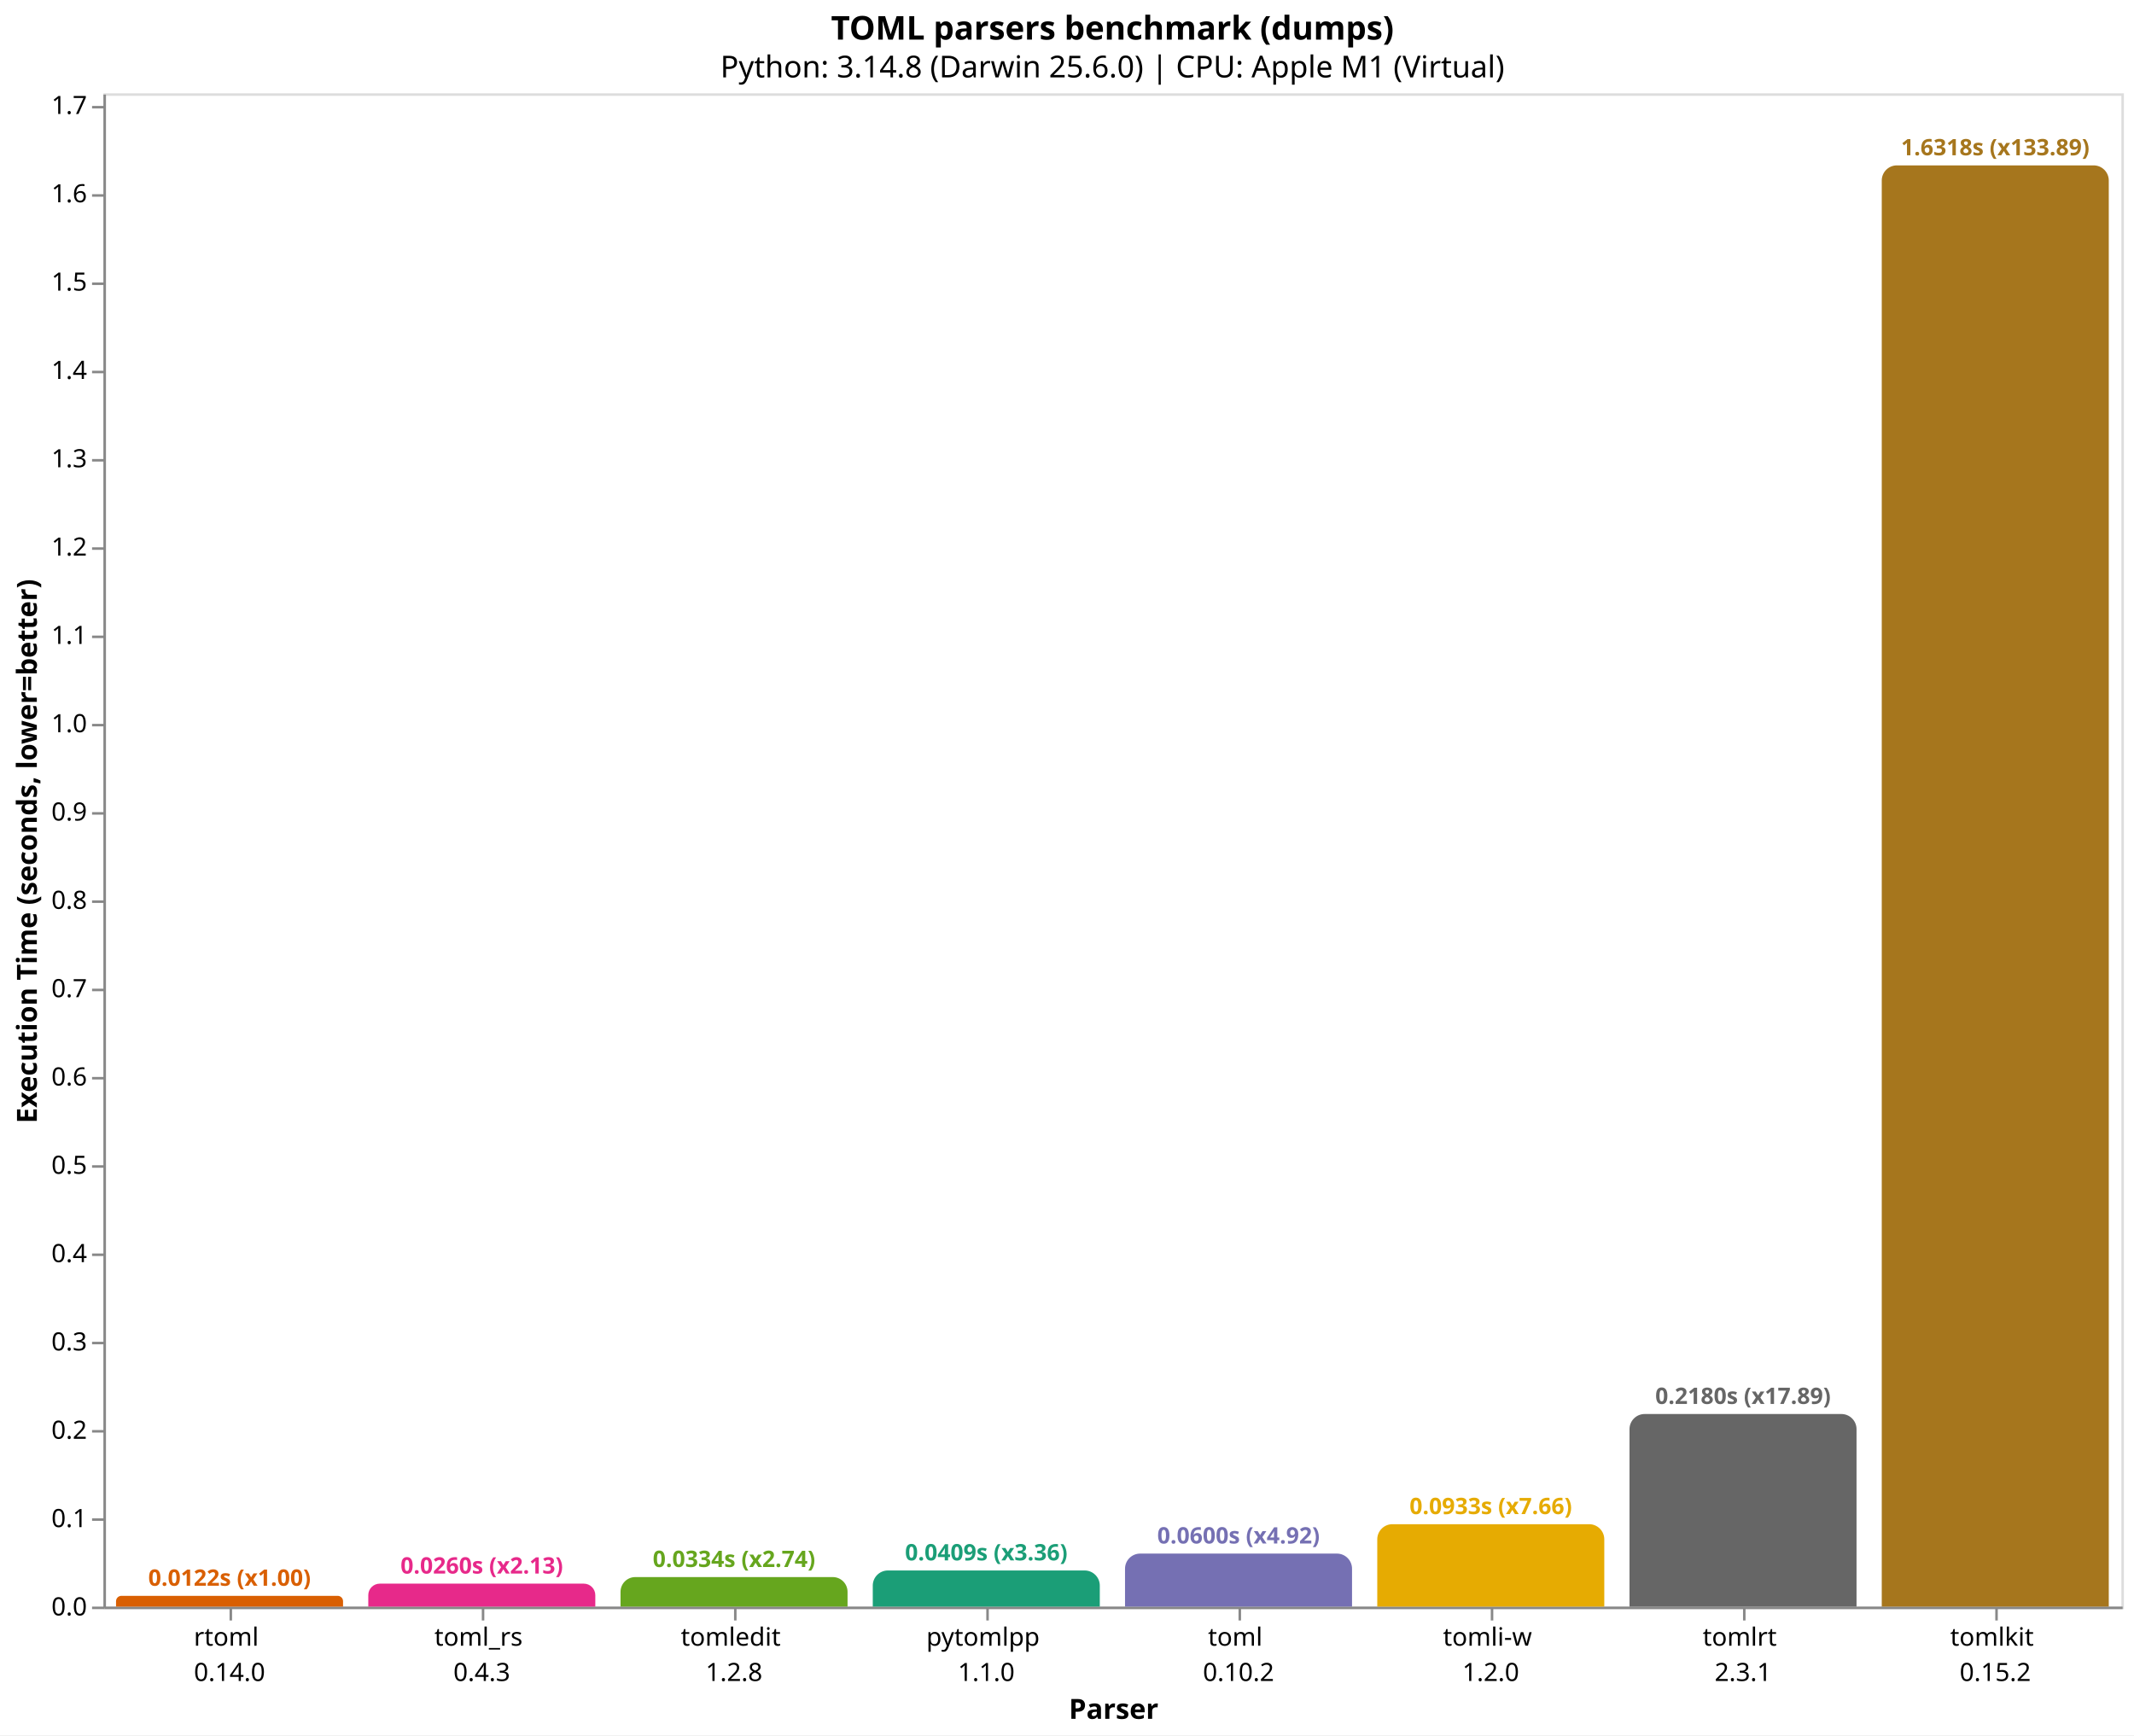
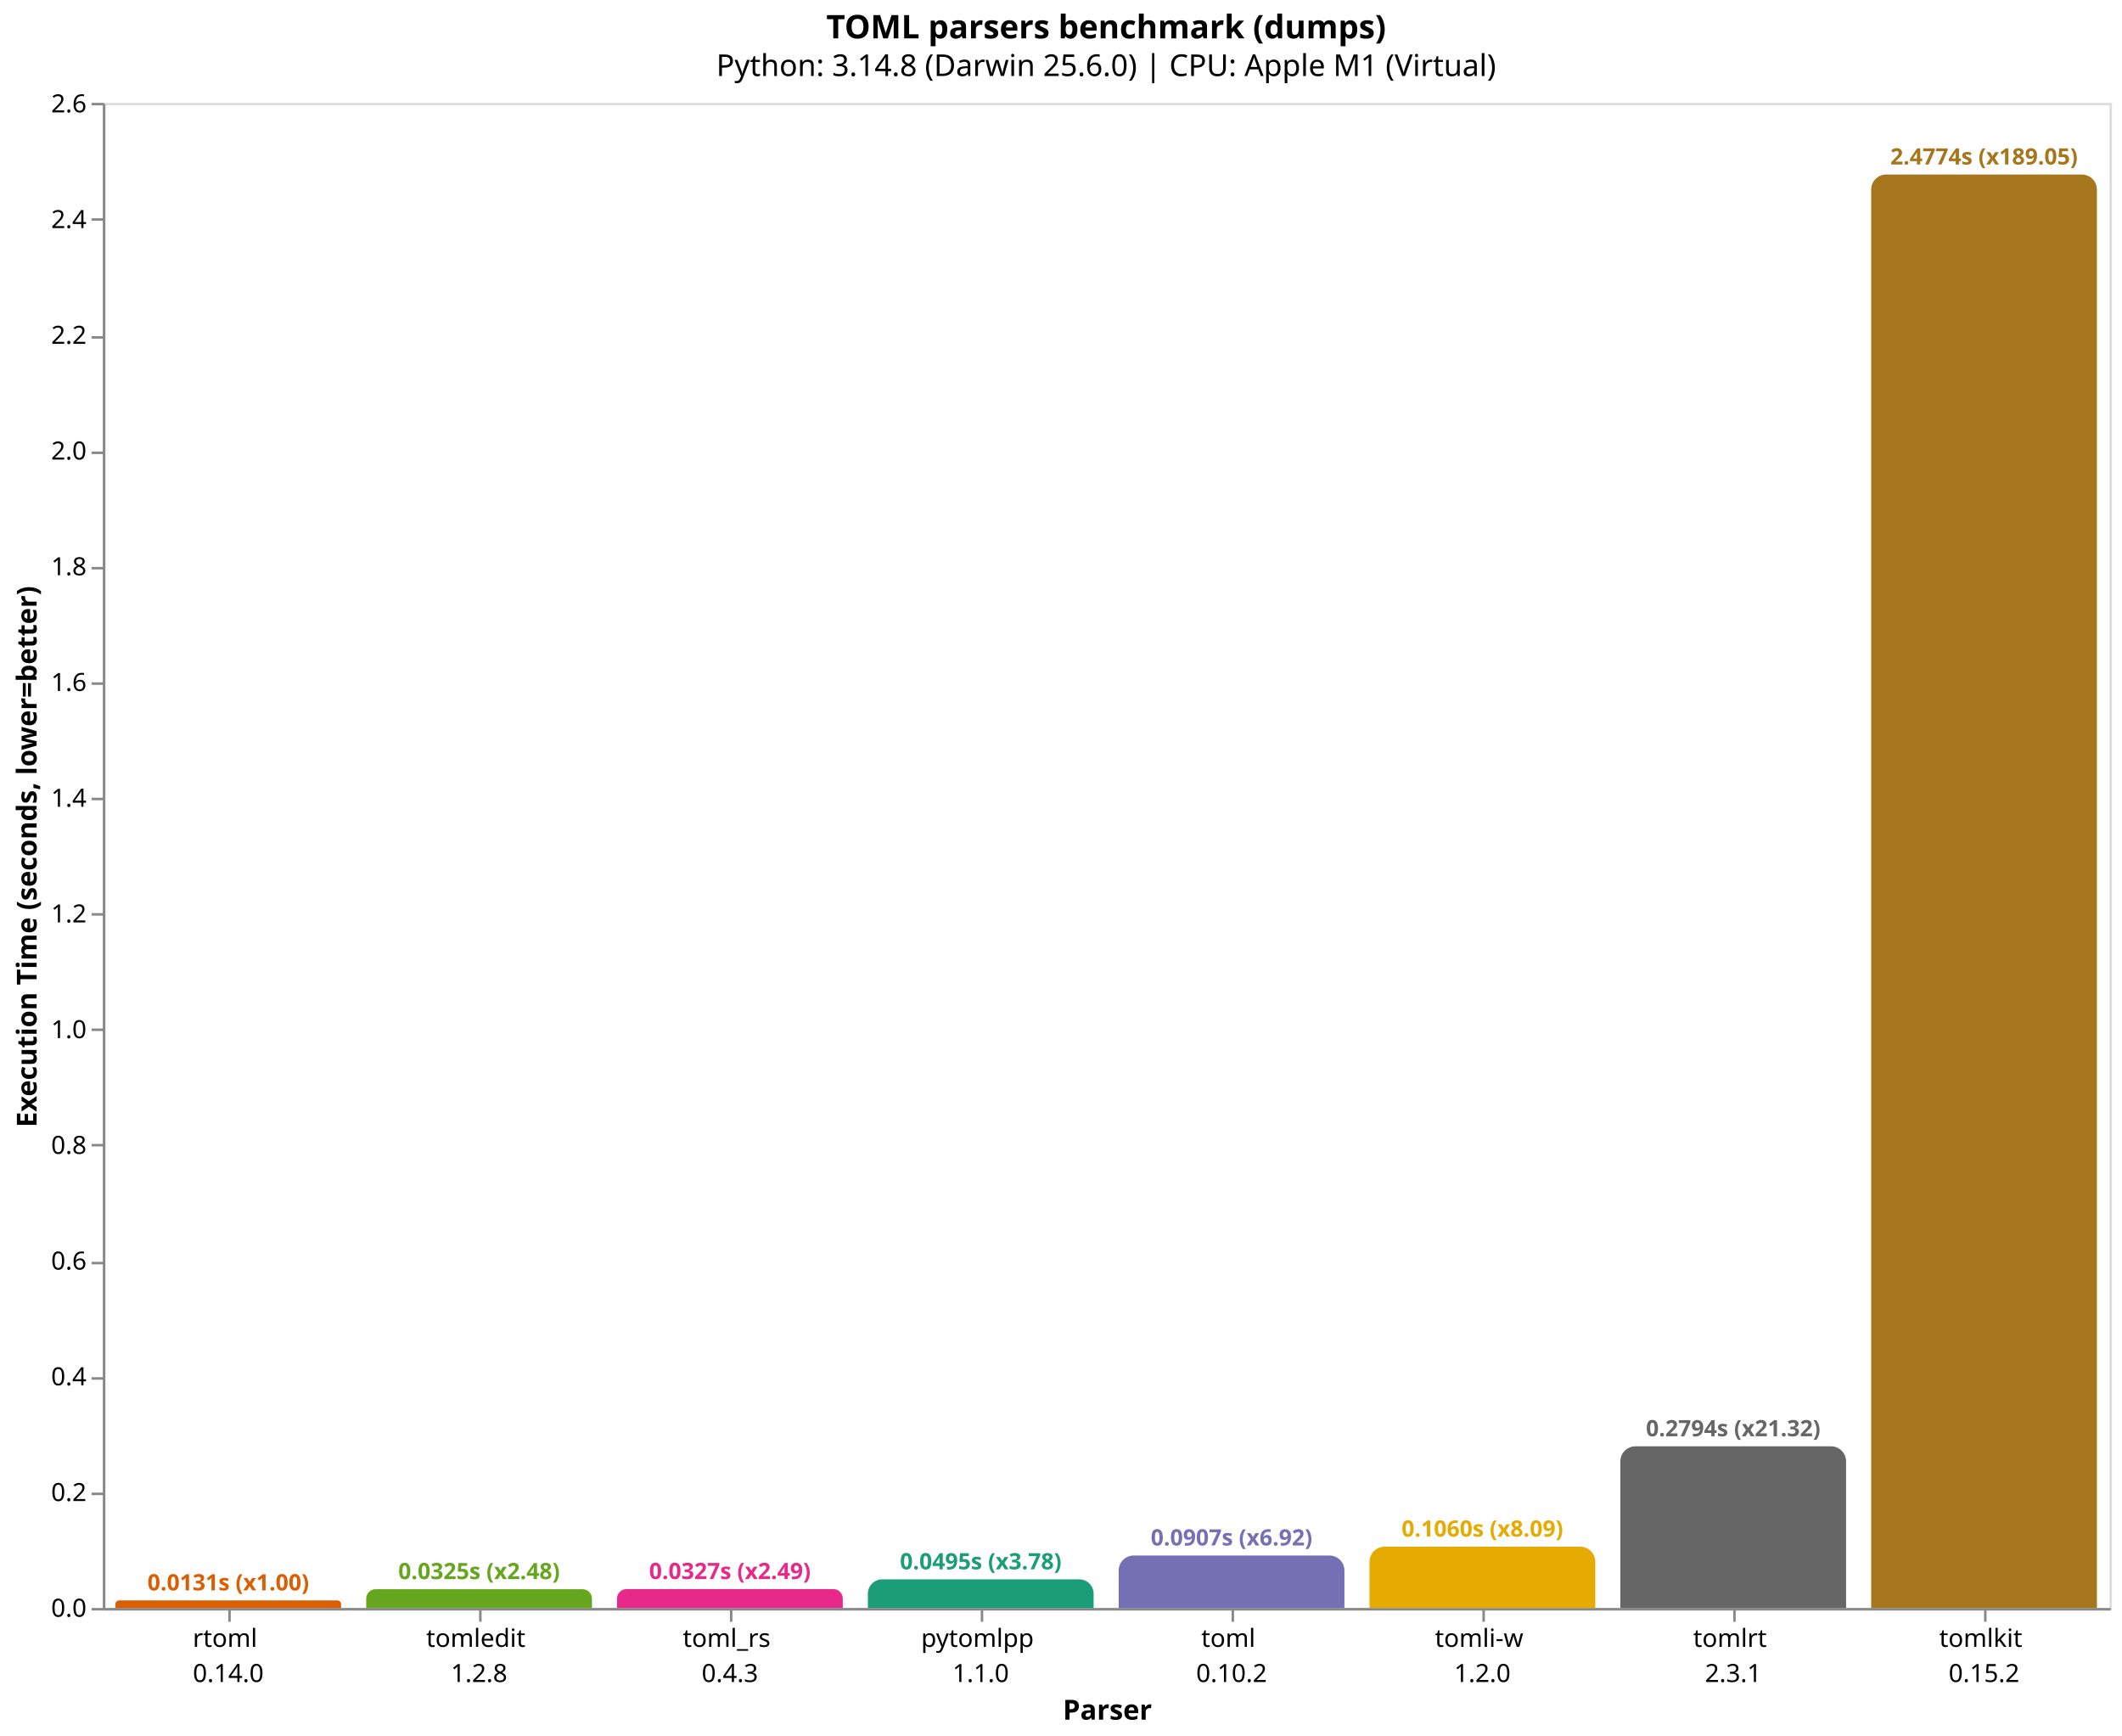
- <svg xmlns="http://www.w3.org/2000/svg" version="1.1" class="marks" width="846" height="688" viewBox="0 0 846 688">
-   <rect width="846" height="688" fill="white" />
-   <g fill="none" stroke-miterlimit="10" transform="translate(41,37)">
+ <svg xmlns="http://www.w3.org/2000/svg" version="1.1" class="marks" width="846" height="692" viewBox="0 0 846 692">
+   <rect width="846" height="692" fill="white" />
+   <g fill="none" stroke-miterlimit="10" transform="translate(41,41)">
    <g class="mark-group role-frame root" role="graphics-object" aria-roledescription="group mark container">
      <g transform="translate(0,0)">
        <path class="background" aria-hidden="true" d="M0.5,0.5h800v600h-800Z" stroke="#ddd" />
        <g>
-           <g class="mark-group role-axis" role="graphics-symbol" aria-roledescription="axis" aria-label="X-axis titled 'Parser' for a discrete scale with 8 values: rtoml&#10;0.14.0, toml_rs&#10;0.4.3, tomledit&#10;1.2.8, pytomlpp&#10;1.1.0, toml&#10;0.10.2, ending with tomlkit&#10;0.15.2">
+           <g class="mark-group role-axis" role="graphics-symbol" aria-roledescription="axis" aria-label="X-axis titled 'Parser' for a discrete scale with 8 values: rtoml&#10;0.14.0, tomledit&#10;1.2.8, toml_rs&#10;0.4.3, pytomlpp&#10;1.1.0, toml&#10;0.10.2, ending with tomlkit&#10;0.15.2">
            <g transform="translate(0.5,600.5)">
              <path class="background" aria-hidden="true" d="M0,0h0v0h0Z" pointer-events="none" />
              <g>
                <g class="mark-rule role-axis-tick" pointer-events="none">
                  <line transform="translate(50,0)" x2="0" y2="5" stroke="#888" stroke-width="1" opacity="1" />
                  <line transform="translate(150,0)" x2="0" y2="5" stroke="#888" stroke-width="1" opacity="1" />
                  <line transform="translate(250,0)" x2="0" y2="5" stroke="#888" stroke-width="1" opacity="1" />
                  <line transform="translate(350,0)" x2="0" y2="5" stroke="#888" stroke-width="1" opacity="1" />
                  <line transform="translate(450,0)" x2="0" y2="5" stroke="#888" stroke-width="1" opacity="1" />
                  <line transform="translate(550,0)" x2="0" y2="5" stroke="#888" stroke-width="1" opacity="1" />
                  <line transform="translate(650,0)" x2="0" y2="5" stroke="#888" stroke-width="1" opacity="1" />
                  <line transform="translate(750,0)" x2="0" y2="5" stroke="#888" stroke-width="1" opacity="1" />
                </g>
                <g class="mark-text role-axis-label" pointer-events="none">
                  <text text-anchor="middle" transform="translate(49.5,15)" font-family="sans-serif" font-size="10px" fill="#000" opacity="1">
                    <tspan>rtoml</tspan>
                    <tspan x="0" dy="14">0.14.0</tspan>
                  </text>
                  <text text-anchor="middle" transform="translate(149.5,15)" font-family="sans-serif" font-size="10px" fill="#000" opacity="1">
+                     <tspan>tomledit</tspan>
+                     <tspan x="0" dy="14">1.2.8</tspan>
+                   </text>
+                   <text text-anchor="middle" transform="translate(249.5,15)" font-family="sans-serif" font-size="10px" fill="#000" opacity="1">
                    <tspan>toml_rs</tspan>
                    <tspan x="0" dy="14">0.4.3</tspan>
-                   </text>
-                   <text text-anchor="middle" transform="translate(249.5,15)" font-family="sans-serif" font-size="10px" fill="#000" opacity="1">
-                     <tspan>tomledit</tspan>
-                     <tspan x="0" dy="14">1.2.8</tspan>
                  </text>
                  <text text-anchor="middle" transform="translate(349.5,15)" font-family="sans-serif" font-size="10px" fill="#000" opacity="1">
                    <tspan>pytomlpp</tspan>
                    <tspan x="0" dy="14">1.1.0</tspan>
                  </text>
                  <text text-anchor="middle" transform="translate(449.5,15)" font-family="sans-serif" font-size="10px" fill="#000" opacity="1">
                    <tspan>toml</tspan>
                    <tspan x="0" dy="14">0.10.2</tspan>
                  </text>
                  <text text-anchor="middle" transform="translate(549.5,15)" font-family="sans-serif" font-size="10px" fill="#000" opacity="1">
                    <tspan>tomli-w</tspan>
                    <tspan x="0" dy="14">1.2.0</tspan>
                  </text>
                  <text text-anchor="middle" transform="translate(649.5,15)" font-family="sans-serif" font-size="10px" fill="#000" opacity="1">
                    <tspan>tomlrt</tspan>
                    <tspan x="0" dy="14">2.3.1</tspan>
                  </text>
                  <text text-anchor="middle" transform="translate(749.5,15)" font-family="sans-serif" font-size="10px" fill="#000" opacity="1">
                    <tspan>tomlkit</tspan>
                    <tspan x="0" dy="14">0.15.2</tspan>
                  </text>
                </g>
                <g class="mark-rule role-axis-domain" pointer-events="none">
                  <line transform="translate(0,0)" x2="800" y2="0" stroke="#888" stroke-width="1" opacity="1" />
                </g>
                <g class="mark-text role-axis-title" pointer-events="none">
                  <text text-anchor="middle" transform="translate(400,44)" font-family="sans-serif" font-size="11px" font-weight="bold" fill="#000" opacity="1">Parser</text>
                </g>
              </g>
              <path class="foreground" aria-hidden="true" d="" pointer-events="none" display="none" />
            </g>
          </g>
-           <g class="mark-group role-axis" role="graphics-symbol" aria-roledescription="axis" aria-label="Y-axis titled 'Execution Time (seconds, lower=better)' for a linear scale with values from 0.0 to 1.7">
+           <g class="mark-group role-axis" role="graphics-symbol" aria-roledescription="axis" aria-label="Y-axis titled 'Execution Time (seconds, lower=better)' for a linear scale with values from 0.0 to 2.6">
            <g transform="translate(0.5,0.5)">
              <path class="background" aria-hidden="true" d="M0,0h0v0h0Z" pointer-events="none" />
              <g>
                <g class="mark-rule role-axis-tick" pointer-events="none">
                  <line transform="translate(0,600)" x2="-5" y2="0" stroke="#888" stroke-width="1" opacity="1" />
-                   <line transform="translate(0,565)" x2="-5" y2="0" stroke="#888" stroke-width="1" opacity="1" />
-                   <line transform="translate(0,530)" x2="-5" y2="0" stroke="#888" stroke-width="1" opacity="1" />
-                   <line transform="translate(0,495)" x2="-5" y2="0" stroke="#888" stroke-width="1" opacity="1" />
-                   <line transform="translate(0,460)" x2="-5" y2="0" stroke="#888" stroke-width="1" opacity="1" />
-                   <line transform="translate(0,425)" x2="-5" y2="0" stroke="#888" stroke-width="1" opacity="1" />
-                   <line transform="translate(0,390)" x2="-5" y2="0" stroke="#888" stroke-width="1" opacity="1" />
-                   <line transform="translate(0,355)" x2="-5" y2="0" stroke="#888" stroke-width="1" opacity="1" />
-                   <line transform="translate(0,320)" x2="-5" y2="0" stroke="#888" stroke-width="1" opacity="1" />
-                   <line transform="translate(0,285)" x2="-5" y2="0" stroke="#888" stroke-width="1" opacity="1" />
-                   <line transform="translate(0,250)" x2="-5" y2="0" stroke="#888" stroke-width="1" opacity="1" />
-                   <line transform="translate(0,215)" x2="-5" y2="0" stroke="#888" stroke-width="1" opacity="1" />
-                   <line transform="translate(0,180)" x2="-5" y2="0" stroke="#888" stroke-width="1" opacity="1" />
-                   <line transform="translate(0,145)" x2="-5" y2="0" stroke="#888" stroke-width="1" opacity="1" />
-                   <line transform="translate(0,110)" x2="-5" y2="0" stroke="#888" stroke-width="1" opacity="1" />
-                   <line transform="translate(0,75)" x2="-5" y2="0" stroke="#888" stroke-width="1" opacity="1" />
-                   <line transform="translate(0,40)" x2="-5" y2="0" stroke="#888" stroke-width="1" opacity="1" />
-                   <line transform="translate(0,5)" x2="-5" y2="0" stroke="#888" stroke-width="1" opacity="1" />
+                   <line transform="translate(0,554)" x2="-5" y2="0" stroke="#888" stroke-width="1" opacity="1" />
+                   <line transform="translate(0,508)" x2="-5" y2="0" stroke="#888" stroke-width="1" opacity="1" />
+                   <line transform="translate(0,462)" x2="-5" y2="0" stroke="#888" stroke-width="1" opacity="1" />
+                   <line transform="translate(0,415)" x2="-5" y2="0" stroke="#888" stroke-width="1" opacity="1" />
+                   <line transform="translate(0,369)" x2="-5" y2="0" stroke="#888" stroke-width="1" opacity="1" />
+                   <line transform="translate(0,323)" x2="-5" y2="0" stroke="#888" stroke-width="1" opacity="1" />
+                   <line transform="translate(0,277)" x2="-5" y2="0" stroke="#888" stroke-width="1" opacity="1" />
+                   <line transform="translate(0,231)" x2="-5" y2="0" stroke="#888" stroke-width="1" opacity="1" />
+                   <line transform="translate(0,185)" x2="-5" y2="0" stroke="#888" stroke-width="1" opacity="1" />
+                   <line transform="translate(0,139)" x2="-5" y2="0" stroke="#888" stroke-width="1" opacity="1" />
+                   <line transform="translate(0,93)" x2="-5" y2="0" stroke="#888" stroke-width="1" opacity="1" />
+                   <line transform="translate(0,46)" x2="-5" y2="0" stroke="#888" stroke-width="1" opacity="1" />
+                   <line transform="translate(0,0)" x2="-5" y2="0" stroke="#888" stroke-width="1" opacity="1" />
                </g>
                <g class="mark-text role-axis-label" pointer-events="none">
                  <text text-anchor="end" transform="translate(-7,603)" font-family="sans-serif" font-size="10px" fill="#000" opacity="1">0.0</text>
-                   <text text-anchor="end" transform="translate(-7,567.9819)" font-family="sans-serif" font-size="10px" fill="#000" opacity="1">0.1</text>
-                   <text text-anchor="end" transform="translate(-7,532.9639)" font-family="sans-serif" font-size="10px" fill="#000" opacity="1">0.2</text>
-                   <text text-anchor="end" transform="translate(-7,497.9458)" font-family="sans-serif" font-size="10px" fill="#000" opacity="1">0.3</text>
-                   <text text-anchor="end" transform="translate(-7,462.9278)" font-family="sans-serif" font-size="10px" fill="#000" opacity="1">0.4</text>
-                   <text text-anchor="end" transform="translate(-7,427.9097)" font-family="sans-serif" font-size="10px" fill="#000" opacity="1">0.5</text>
-                   <text text-anchor="end" transform="translate(-7,392.8917)" font-family="sans-serif" font-size="10px" fill="#000" opacity="1">0.6</text>
-                   <text text-anchor="end" transform="translate(-7,357.8736)" font-family="sans-serif" font-size="10px" fill="#000" opacity="1">0.7</text>
-                   <text text-anchor="end" transform="translate(-7,322.8555)" font-family="sans-serif" font-size="10px" fill="#000" opacity="1">0.8</text>
-                   <text text-anchor="end" transform="translate(-7,287.8375)" font-family="sans-serif" font-size="10px" fill="#000" opacity="1">0.9</text>
-                   <text text-anchor="end" transform="translate(-7,252.8194)" font-family="sans-serif" font-size="10px" fill="#000" opacity="1">1.0</text>
-                   <text text-anchor="end" transform="translate(-7,217.8014)" font-family="sans-serif" font-size="10px" fill="#000" opacity="1">1.1</text>
-                   <text text-anchor="end" transform="translate(-7,182.7833)" font-family="sans-serif" font-size="10px" fill="#000" opacity="1">1.2</text>
-                   <text text-anchor="end" transform="translate(-7,147.7653)" font-family="sans-serif" font-size="10px" fill="#000" opacity="1">1.3</text>
-                   <text text-anchor="end" transform="translate(-7,112.7472)" font-family="sans-serif" font-size="10px" fill="#000" opacity="1">1.4</text>
-                   <text text-anchor="end" transform="translate(-7,77.72914)" font-family="sans-serif" font-size="10px" fill="#000" opacity="1">1.5</text>
-                   <text text-anchor="end" transform="translate(-7,42.71108)" font-family="sans-serif" font-size="10px" fill="#000" opacity="1">1.6</text>
-                   <text text-anchor="end" transform="translate(-7,7.693024)" font-family="sans-serif" font-size="10px" fill="#000" opacity="1">1.7</text>
+                   <text text-anchor="end" transform="translate(-7,556.869)" font-family="sans-serif" font-size="10px" fill="#000" opacity="1">0.2</text>
+                   <text text-anchor="end" transform="translate(-7,510.738)" font-family="sans-serif" font-size="10px" fill="#000" opacity="1">0.4</text>
+                   <text text-anchor="end" transform="translate(-7,464.607)" font-family="sans-serif" font-size="10px" fill="#000" opacity="1">0.6</text>
+                   <text text-anchor="end" transform="translate(-7,418.476)" font-family="sans-serif" font-size="10px" fill="#000" opacity="1">0.8</text>
+                   <text text-anchor="end" transform="translate(-7,372.3449)" font-family="sans-serif" font-size="10px" fill="#000" opacity="1">1.0</text>
+                   <text text-anchor="end" transform="translate(-7,326.2139)" font-family="sans-serif" font-size="10px" fill="#000" opacity="1">1.2</text>
+                   <text text-anchor="end" transform="translate(-7,280.0829)" font-family="sans-serif" font-size="10px" fill="#000" opacity="1">1.4</text>
+                   <text text-anchor="end" transform="translate(-7,233.9519)" font-family="sans-serif" font-size="10px" fill="#000" opacity="1">1.6</text>
+                   <text text-anchor="end" transform="translate(-7,187.8209)" font-family="sans-serif" font-size="10px" fill="#000" opacity="1">1.8</text>
+                   <text text-anchor="end" transform="translate(-7,141.6899)" font-family="sans-serif" font-size="10px" fill="#000" opacity="1">2.0</text>
+                   <text text-anchor="end" transform="translate(-7,95.55887)" font-family="sans-serif" font-size="10px" fill="#000" opacity="1">2.2</text>
+                   <text text-anchor="end" transform="translate(-7,49.42786)" font-family="sans-serif" font-size="10px" fill="#000" opacity="1">2.4</text>
+                   <text text-anchor="end" transform="translate(-7,3.296847)" font-family="sans-serif" font-size="10px" fill="#000" opacity="1">2.6</text>
                </g>
                <g class="mark-rule role-axis-domain" pointer-events="none">
                  <line transform="translate(0,600)" x2="0" y2="-600" stroke="#888" stroke-width="1" opacity="1" />
                </g>
                <g class="mark-text role-axis-title" pointer-events="none">
                  <text text-anchor="middle" transform="translate(-24.90137,300) rotate(-90) translate(0,-2)" font-family="sans-serif" font-size="11px" font-weight="bold" fill="#000" opacity="1">Execution Time (seconds, lower=better)</text>
                </g>
              </g>
              <path class="foreground" aria-hidden="true" d="" pointer-events="none" display="none" />
            </g>
          </g>
          <g class="mark-group role-scope" role="graphics-object" aria-roledescription="group mark container">
-             <g transform="translate(5,595.7321)">
-               <path class="background" aria-hidden="true" d="M2.134,0L87.866,0C89.044,0,90,0.956,90,2.134L90,4.268C90,4.268,90,4.268,90,4.268L0,4.268C0,4.268,0,4.268,0,4.268L0,2.134C0,0.956,0.956,0,2.134,0Z" />
+             <g transform="translate(5,596.9773)">
+               <path class="background" aria-hidden="true" d="M1.511,0L88.489,0C89.323,0,90,0.677,90,1.511L90,3.023C90,3.023,90,3.023,90,3.023L0,3.023C0,3.023,0,3.023,0,3.023L0,1.511C0,0.677,0.677,0,1.511,0Z" />
              <g clip-path="url(#clip9)">
                <g class="mark-group role-scope" role="graphics-object" aria-roledescription="group mark container">
-                   <g transform="translate(0,-595.7321)">
-                     <path class="background" aria-hidden="true" d="M0,0h90v0h-90Z" />
-                     <g>
-                       <g class="mark-rect role-mark layer_0_marks" role="graphics-object" aria-roledescription="rect mark container">
-                         <path aria-label="Parser: rtoml&#10;0.14.0; Execution Time (seconds, lower=better): 0.012187584; parser: rtoml; Execution Time (s): 0.0122; Slowdown: 1.00" role="graphics-symbol" aria-roledescription="bar" d="M0,595.732h90v4.268h-90Z" fill="#d95f02" />
-                       </g>
-                     </g>
-                     <path class="foreground" aria-hidden="true" d="" display="none" />
-                   </g>
-                 </g>
-               </g>
-               <path class="foreground" aria-hidden="true" d="" display="none" />
-             </g>
-             <g transform="translate(105,590.8996)">
-               <path class="background" aria-hidden="true" d="M4.55,0L85.45,0C87.961,0,90,2.039,90,4.55L90,9.1C90,9.1,90,9.1,90,9.1L0,9.1C0,9.1,0,9.1,0,9.1L0,4.55C0,2.039,2.039,0,4.55,0Z" />
+                   <g transform="translate(0,-596.9773)">
+                     <path class="background" aria-hidden="true" d="M0,0h90v0h-90Z" />
+                     <g>
+                       <g class="mark-rect role-mark layer_0_marks" role="graphics-object" aria-roledescription="rect mark container">
+                         <path aria-label="Parser: rtoml&#10;0.14.0; Execution Time (seconds, lower=better): 0.013104667; parser: rtoml; Execution Time (s): 0.0131; Slowdown: 1.00" role="graphics-symbol" aria-roledescription="bar" d="M0,596.977h90v3.023h-90Z" fill="#d95f02" />
+                       </g>
+                     </g>
+                     <path class="foreground" aria-hidden="true" d="" display="none" />
+                   </g>
+                 </g>
+               </g>
+               <path class="foreground" aria-hidden="true" d="" display="none" />
+             </g>
+             <g transform="translate(105,592.4983)">
+               <path class="background" aria-hidden="true" d="M3.751,0L86.249,0C88.319,0,90,1.681,90,3.751L90,7.502C90,7.502,90,7.502,90,7.502L0,7.502C0,7.502,0,7.502,0,7.502L0,3.751C0,1.681,1.681,0,3.751,0Z" />
              <g clip-path="url(#clip10)">
                <g class="mark-group role-scope" role="graphics-object" aria-roledescription="group mark container">
-                   <g transform="translate(0,-590.8996)">
-                     <path class="background" aria-hidden="true" d="M0,0h90v0h-90Z" />
-                     <g>
-                       <g class="mark-rect role-mark layer_0_marks" role="graphics-object" aria-roledescription="rect mark container">
-                         <path aria-label="Parser: toml_rs&#10;0.4.3; Execution Time (seconds, lower=better): 0.025987708; parser: toml_rs; Execution Time (s): 0.0260; Slowdown: 2.13" role="graphics-symbol" aria-roledescription="bar" d="M0,590.9h90v9.1h-90Z" fill="#e7298a" />
-                       </g>
-                     </g>
-                     <path class="foreground" aria-hidden="true" d="" display="none" />
-                   </g>
-                 </g>
-               </g>
-               <path class="foreground" aria-hidden="true" d="" display="none" />
-             </g>
-             <g transform="translate(205,588.2922)">
-               <path class="background" aria-hidden="true" d="M5.854,0L84.146,0C87.377,0,90,2.623,90,5.854L90,11.708C90,11.708,90,11.708,90,11.708L0,11.708C0,11.708,0,11.708,0,11.708L0,5.854C0,2.623,2.623,0,5.854,0Z" />
+                   <g transform="translate(0,-592.4983)">
+                     <path class="background" aria-hidden="true" d="M0,0h90v0h-90Z" />
+                     <g>
+                       <g class="mark-rect role-mark layer_0_marks" role="graphics-object" aria-roledescription="rect mark container">
+                         <path aria-label="Parser: tomledit&#10;1.2.8; Execution Time (seconds, lower=better): 0.032523375; parser: tomledit; Execution Time (s): 0.0325; Slowdown: 2.48" role="graphics-symbol" aria-roledescription="bar" d="M0,592.498h90v7.502h-90Z" fill="#66a61e" />
+                       </g>
+                     </g>
+                     <path class="foreground" aria-hidden="true" d="" display="none" />
+                   </g>
+                 </g>
+               </g>
+               <path class="foreground" aria-hidden="true" d="" display="none" />
+             </g>
+             <g transform="translate(205,592.4602)">
+               <path class="background" aria-hidden="true" d="M3.77,0L86.23,0C88.311,0,90,1.689,90,3.77L90,7.54C90,7.54,90,7.54,90,7.54L0,7.54C0,7.54,0,7.54,0,7.54L0,3.77C0,1.689,1.689,0,3.77,0Z" />
              <g clip-path="url(#clip11)">
                <g class="mark-group role-scope" role="graphics-object" aria-roledescription="group mark container">
-                   <g transform="translate(0,-588.2922)">
-                     <path class="background" aria-hidden="true" d="M0,0h90v0h-90Z" />
-                     <g>
-                       <g class="mark-rect role-mark layer_0_marks" role="graphics-object" aria-roledescription="rect mark container">
-                         <path aria-label="Parser: tomledit&#10;1.2.8; Execution Time (seconds, lower=better): 0.033433541; parser: tomledit; Execution Time (s): 0.0334; Slowdown: 2.74" role="graphics-symbol" aria-roledescription="bar" d="M0,588.292h90v11.708h-90Z" fill="#66a61e" />
-                       </g>
-                     </g>
-                     <path class="foreground" aria-hidden="true" d="" display="none" />
-                   </g>
-                 </g>
-               </g>
-               <path class="foreground" aria-hidden="true" d="" display="none" />
-             </g>
-             <g transform="translate(305,585.6764)">
-               <path class="background" aria-hidden="true" d="M6,0L84,0C87.311,0,90,2.689,90,6L90,14.324C90,14.324,90,14.324,90,14.324L0,14.324C0,14.324,0,14.324,0,14.324L0,6C0,2.689,2.689,0,6,0Z" />
+                   <g transform="translate(0,-592.4602)">
+                     <path class="background" aria-hidden="true" d="M0,0h90v0h-90Z" />
+                     <g>
+                       <g class="mark-rect role-mark layer_0_marks" role="graphics-object" aria-roledescription="rect mark container">
+                         <path aria-label="Parser: toml_rs&#10;0.4.3; Execution Time (seconds, lower=better): 0.032688542; parser: toml_rs; Execution Time (s): 0.0327; Slowdown: 2.49" role="graphics-symbol" aria-roledescription="bar" d="M0,592.46h90v7.54h-90Z" fill="#e7298a" />
+                       </g>
+                     </g>
+                     <path class="foreground" aria-hidden="true" d="" display="none" />
+                   </g>
+                 </g>
+               </g>
+               <path class="foreground" aria-hidden="true" d="" display="none" />
+             </g>
+             <g transform="translate(305,588.5834)">
+               <path class="background" aria-hidden="true" d="M5.708,0L84.292,0C87.442,0,90,2.558,90,5.708L90,11.417C90,11.417,90,11.417,90,11.417L0,11.417C0,11.417,0,11.417,0,11.417L0,5.708C0,2.558,2.558,0,5.708,0Z" />
              <g clip-path="url(#clip12)">
                <g class="mark-group role-scope" role="graphics-object" aria-roledescription="group mark container">
-                   <g transform="translate(0,-585.6764)">
-                     <path class="background" aria-hidden="true" d="M0,0h90v0h-90Z" />
-                     <g>
-                       <g class="mark-rect role-mark layer_0_marks" role="graphics-object" aria-roledescription="rect mark container">
-                         <path aria-label="Parser: pytomlpp&#10;1.1.0; Execution Time (seconds, lower=better): 0.040903417; parser: pytomlpp; Execution Time (s): 0.0409; Slowdown: 3.36" role="graphics-symbol" aria-roledescription="bar" d="M0,585.676h90v14.324h-90Z" fill="#1b9e77" />
-                       </g>
-                     </g>
-                     <path class="foreground" aria-hidden="true" d="" display="none" />
-                   </g>
-                 </g>
-               </g>
-               <path class="foreground" aria-hidden="true" d="" display="none" />
-             </g>
-             <g transform="translate(405,578.9811)">
-               <path class="background" aria-hidden="true" d="M6,0L84,0C87.311,0,90,2.689,90,6L90,21.019C90,21.019,90,21.019,90,21.019L0,21.019C0,21.019,0,21.019,0,21.019L0,6C0,2.689,2.689,0,6,0Z" />
+                   <g transform="translate(0,-588.5834)">
+                     <path class="background" aria-hidden="true" d="M0,0h90v0h-90Z" />
+                     <g>
+                       <g class="mark-rect role-mark layer_0_marks" role="graphics-object" aria-roledescription="rect mark container">
+                         <path aria-label="Parser: pytomlpp&#10;1.1.0; Execution Time (seconds, lower=better): 0.049496625; parser: pytomlpp; Execution Time (s): 0.0495; Slowdown: 3.78" role="graphics-symbol" aria-roledescription="bar" d="M0,588.583h90v11.417h-90Z" fill="#1b9e77" />
+                       </g>
+                     </g>
+                     <path class="foreground" aria-hidden="true" d="" display="none" />
+                   </g>
+                 </g>
+               </g>
+               <path class="foreground" aria-hidden="true" d="" display="none" />
+             </g>
+             <g transform="translate(405,579.0738)">
+               <path class="background" aria-hidden="true" d="M6,0L84,0C87.311,0,90,2.689,90,6L90,20.926C90,20.926,90,20.926,90,20.926L0,20.926C0,20.926,0,20.926,0,20.926L0,6C0,2.689,2.689,0,6,0Z" />
              <g clip-path="url(#clip13)">
                <g class="mark-group role-scope" role="graphics-object" aria-roledescription="group mark container">
-                   <g transform="translate(0,-578.9811)">
-                     <path class="background" aria-hidden="true" d="M0,0h90v0h-90Z" />
-                     <g>
-                       <g class="mark-rect role-mark layer_0_marks" role="graphics-object" aria-roledescription="rect mark container">
-                         <path aria-label="Parser: toml&#10;0.10.2; Execution Time (seconds, lower=better): 0.060023042; parser: toml; Execution Time (s): 0.0600; Slowdown: 4.92" role="graphics-symbol" aria-roledescription="bar" d="M0,578.981h90v21.019h-90Z" fill="#7570b3" />
-                       </g>
-                     </g>
-                     <path class="foreground" aria-hidden="true" d="" display="none" />
-                   </g>
-                 </g>
-               </g>
-               <path class="foreground" aria-hidden="true" d="" display="none" />
-             </g>
-             <g transform="translate(505,567.3275)">
-               <path class="background" aria-hidden="true" d="M6,0L84,0C87.311,0,90,2.689,90,6L90,32.673C90,32.673,90,32.673,90,32.673L0,32.673C0,32.673,0,32.673,0,32.673L0,6C0,2.689,2.689,0,6,0Z" />
+                   <g transform="translate(0,-579.0738)">
+                     <path class="background" aria-hidden="true" d="M0,0h90v0h-90Z" />
+                     <g>
+                       <g class="mark-rect role-mark layer_0_marks" role="graphics-object" aria-roledescription="rect mark container">
+                         <path aria-label="Parser: toml&#10;0.10.2; Execution Time (seconds, lower=better): 0.090725208; parser: toml; Execution Time (s): 0.0907; Slowdown: 6.92" role="graphics-symbol" aria-roledescription="bar" d="M0,579.074h90v20.926h-90Z" fill="#7570b3" />
+                       </g>
+                     </g>
+                     <path class="foreground" aria-hidden="true" d="" display="none" />
+                   </g>
+                 </g>
+               </g>
+               <path class="foreground" aria-hidden="true" d="" display="none" />
+             </g>
+             <g transform="translate(505,575.5523)">
+               <path class="background" aria-hidden="true" d="M6,0L84,0C87.311,0,90,2.689,90,6L90,24.448C90,24.448,90,24.448,90,24.448L0,24.448C0,24.448,0,24.448,0,24.448L0,6C0,2.689,2.689,0,6,0Z" />
              <g clip-path="url(#clip14)">
                <g class="mark-group role-scope" role="graphics-object" aria-roledescription="group mark container">
-                   <g transform="translate(0,-567.3275)">
-                     <path class="background" aria-hidden="true" d="M0,0h90v0h-90Z" />
-                     <g>
-                       <g class="mark-rect role-mark layer_0_marks" role="graphics-object" aria-roledescription="rect mark container">
-                         <path aria-label="Parser: tomli-w&#10;1.2.0; Execution Time (seconds, lower=better): 0.093301875; parser: tomli-w; Execution Time (s): 0.0933; Slowdown: 7.66" role="graphics-symbol" aria-roledescription="bar" d="M0,567.327h90v32.673h-90Z" fill="#e6ab02" />
-                       </g>
-                     </g>
-                     <path class="foreground" aria-hidden="true" d="" display="none" />
-                   </g>
-                 </g>
-               </g>
-               <path class="foreground" aria-hidden="true" d="" display="none" />
-             </g>
-             <g transform="translate(605,523.6439)">
-               <path class="background" aria-hidden="true" d="M6,0L84,0C87.311,0,90,2.689,90,6L90,76.356C90,76.356,90,76.356,90,76.356L0,76.356C0,76.356,0,76.356,0,76.356L0,6C0,2.689,2.689,0,6,0Z" />
+                   <g transform="translate(0,-575.5523)">
+                     <path class="background" aria-hidden="true" d="M0,0h90v0h-90Z" />
+                     <g>
+                       <g class="mark-rect role-mark layer_0_marks" role="graphics-object" aria-roledescription="rect mark container">
+                         <path aria-label="Parser: tomli-w&#10;1.2.0; Execution Time (seconds, lower=better): 0.105992667; parser: tomli-w; Execution Time (s): 0.1060; Slowdown: 8.09" role="graphics-symbol" aria-roledescription="bar" d="M0,575.552h90v24.448h-90Z" fill="#e6ab02" />
+                       </g>
+                     </g>
+                     <path class="foreground" aria-hidden="true" d="" display="none" />
+                   </g>
+                 </g>
+               </g>
+               <path class="foreground" aria-hidden="true" d="" display="none" />
+             </g>
+             <g transform="translate(605,535.5504)">
+               <path class="background" aria-hidden="true" d="M6,0L84,0C87.311,0,90,2.689,90,6L90,64.45C90,64.45,90,64.45,90,64.45L0,64.45C0,64.45,0,64.45,0,64.45L0,6C0,2.689,2.689,0,6,0Z" />
              <g clip-path="url(#clip15)">
                <g class="mark-group role-scope" role="graphics-object" aria-roledescription="group mark container">
-                   <g transform="translate(0,-523.6439)">
-                     <path class="background" aria-hidden="true" d="M0,0h90v0h-90Z" />
-                     <g>
-                       <g class="mark-rect role-mark layer_0_marks" role="graphics-object" aria-roledescription="rect mark container">
-                         <path aria-label="Parser: tomlrt&#10;2.3.1; Execution Time (seconds, lower=better): 0.218047875; parser: tomlrt; Execution Time (s): 0.2180; Slowdown: 17.89" role="graphics-symbol" aria-roledescription="bar" d="M0,523.644h90v76.356h-90Z" fill="#666666" />
+                   <g transform="translate(0,-535.5504)">
+                     <path class="background" aria-hidden="true" d="M0,0h90v0h-90Z" />
+                     <g>
+                       <g class="mark-rect role-mark layer_0_marks" role="graphics-object" aria-roledescription="rect mark container">
+                         <path aria-label="Parser: tomlrt&#10;2.3.1; Execution Time (seconds, lower=better): 0.279419709; parser: tomlrt; Execution Time (s): 0.2794; Slowdown: 21.32" role="graphics-symbol" aria-roledescription="bar" d="M0,535.55h90v64.45h-90Z" fill="#666666" />
                      </g>
                    </g>
                    <path class="foreground" aria-hidden="true" d="" display="none" />
                  </g>
                </g>
              </g>
              <path class="foreground" aria-hidden="true" d="" display="none" />
            </g>
            <g transform="translate(705,28.57143)">
              <path class="background" aria-hidden="true" d="M6,0L84,0C87.311,0,90,2.689,90,6L90,571.429C90,571.429,90,571.429,90,571.429L0,571.429C0,571.429,0,571.429,0,571.429L0,6C0,2.689,2.689,0,6,0Z" />
              <g clip-path="url(#clip16)">
                <g class="mark-group role-scope" role="graphics-object" aria-roledescription="group mark container">
                  <g transform="translate(0,-28.57143)">
                    <path class="background" aria-hidden="true" d="M0,0h90v0h-90Z" />
                    <g>
                      <g class="mark-rect role-mark layer_0_marks" role="graphics-object" aria-roledescription="rect mark container">
-                         <path aria-label="Parser: tomlkit&#10;0.15.2; Execution Time (seconds, lower=better): 1.631811166; parser: tomlkit; Execution Time (s): 1.6318; Slowdown: 133.89" role="graphics-symbol" aria-roledescription="bar" d="M0,28.571h90v571.429h-90Z" fill="#a6761d" />
+                         <path aria-label="Parser: tomlkit&#10;0.15.2; Execution Time (seconds, lower=better): 2.477416167; parser: tomlkit; Execution Time (s): 2.4774; Slowdown: 189.05" role="graphics-symbol" aria-roledescription="bar" d="M0,28.571h90v571.429h-90Z" fill="#a6761d" />
                      </g>
                    </g>
                    <path class="foreground" aria-hidden="true" d="" display="none" />
                  </g>
                </g>
              </g>
              <path class="foreground" aria-hidden="true" d="" display="none" />
            </g>
          </g>
          <g class="mark-text role-mark layer_1_marks" role="graphics-object" aria-roledescription="text mark container">
-             <text aria-label="Parser: rtoml&#10;0.14.0; Execution Time (seconds, lower=better): 0.012187584; parser: rtoml; label: 0.0122s (x1.00); Execution Time (s): 0.0122; Slowdown: 1.00" role="graphics-symbol" aria-roledescription="text mark" text-anchor="middle" transform="translate(50,591.7321)" font-family="sans-serif" font-size="9px" font-weight="bold" fill="#d95f02">0.0122s (x1.00)</text>
-             <text aria-label="Parser: toml_rs&#10;0.4.3; Execution Time (seconds, lower=better): 0.025987708; parser: toml_rs; label: 0.0260s (x2.13); Execution Time (s): 0.0260; Slowdown: 2.13" role="graphics-symbol" aria-roledescription="text mark" text-anchor="middle" transform="translate(150,586.8996)" font-family="sans-serif" font-size="9px" font-weight="bold" fill="#e7298a">0.0260s (x2.13)</text>
-             <text aria-label="Parser: tomledit&#10;1.2.8; Execution Time (seconds, lower=better): 0.033433541; parser: tomledit; label: 0.0334s (x2.74); Execution Time (s): 0.0334; Slowdown: 2.74" role="graphics-symbol" aria-roledescription="text mark" text-anchor="middle" transform="translate(250,584.2922)" font-family="sans-serif" font-size="9px" font-weight="bold" fill="#66a61e">0.0334s (x2.74)</text>
-             <text aria-label="Parser: pytomlpp&#10;1.1.0; Execution Time (seconds, lower=better): 0.040903417; parser: pytomlpp; label: 0.0409s (x3.36); Execution Time (s): 0.0409; Slowdown: 3.36" role="graphics-symbol" aria-roledescription="text mark" text-anchor="middle" transform="translate(350,581.6764)" font-family="sans-serif" font-size="9px" font-weight="bold" fill="#1b9e77">0.0409s (x3.36)</text>
-             <text aria-label="Parser: toml&#10;0.10.2; Execution Time (seconds, lower=better): 0.060023042; parser: toml; label: 0.0600s (x4.92); Execution Time (s): 0.0600; Slowdown: 4.92" role="graphics-symbol" aria-roledescription="text mark" text-anchor="middle" transform="translate(450,574.9811)" font-family="sans-serif" font-size="9px" font-weight="bold" fill="#7570b3">0.0600s (x4.92)</text>
-             <text aria-label="Parser: tomli-w&#10;1.2.0; Execution Time (seconds, lower=better): 0.093301875; parser: tomli-w; label: 0.0933s (x7.66); Execution Time (s): 0.0933; Slowdown: 7.66" role="graphics-symbol" aria-roledescription="text mark" text-anchor="middle" transform="translate(550,563.3275)" font-family="sans-serif" font-size="9px" font-weight="bold" fill="#e6ab02">0.0933s (x7.66)</text>
-             <text aria-label="Parser: tomlrt&#10;2.3.1; Execution Time (seconds, lower=better): 0.218047875; parser: tomlrt; label: 0.2180s (x17.89); Execution Time (s): 0.2180; Slowdown: 17.89" role="graphics-symbol" aria-roledescription="text mark" text-anchor="middle" transform="translate(650,519.6439)" font-family="sans-serif" font-size="9px" font-weight="bold" fill="#666666">0.2180s (x17.89)</text>
-             <text aria-label="Parser: tomlkit&#10;0.15.2; Execution Time (seconds, lower=better): 1.631811166; parser: tomlkit; label: 1.6318s (x133.89); Execution Time (s): 1.6318; Slowdown: 133.89" role="graphics-symbol" aria-roledescription="text mark" text-anchor="middle" transform="translate(750,24.57143)" font-family="sans-serif" font-size="9px" font-weight="bold" fill="#a6761d">1.6318s (x133.89)</text>
+             <text aria-label="Parser: rtoml&#10;0.14.0; Execution Time (seconds, lower=better): 0.013104667; parser: rtoml; label: 0.0131s (x1.00); Execution Time (s): 0.0131; Slowdown: 1.00" role="graphics-symbol" aria-roledescription="text mark" text-anchor="middle" transform="translate(50,592.9773)" font-family="sans-serif" font-size="9px" font-weight="bold" fill="#d95f02">0.0131s (x1.00)</text>
+             <text aria-label="Parser: tomledit&#10;1.2.8; Execution Time (seconds, lower=better): 0.032523375; parser: tomledit; label: 0.0325s (x2.48); Execution Time (s): 0.0325; Slowdown: 2.48" role="graphics-symbol" aria-roledescription="text mark" text-anchor="middle" transform="translate(150,588.4983)" font-family="sans-serif" font-size="9px" font-weight="bold" fill="#66a61e">0.0325s (x2.48)</text>
+             <text aria-label="Parser: toml_rs&#10;0.4.3; Execution Time (seconds, lower=better): 0.032688542; parser: toml_rs; label: 0.0327s (x2.49); Execution Time (s): 0.0327; Slowdown: 2.49" role="graphics-symbol" aria-roledescription="text mark" text-anchor="middle" transform="translate(250,588.4602)" font-family="sans-serif" font-size="9px" font-weight="bold" fill="#e7298a">0.0327s (x2.49)</text>
+             <text aria-label="Parser: pytomlpp&#10;1.1.0; Execution Time (seconds, lower=better): 0.049496625; parser: pytomlpp; label: 0.0495s (x3.78); Execution Time (s): 0.0495; Slowdown: 3.78" role="graphics-symbol" aria-roledescription="text mark" text-anchor="middle" transform="translate(350,584.5834)" font-family="sans-serif" font-size="9px" font-weight="bold" fill="#1b9e77">0.0495s (x3.78)</text>
+             <text aria-label="Parser: toml&#10;0.10.2; Execution Time (seconds, lower=better): 0.090725208; parser: toml; label: 0.0907s (x6.92); Execution Time (s): 0.0907; Slowdown: 6.92" role="graphics-symbol" aria-roledescription="text mark" text-anchor="middle" transform="translate(450,575.0738)" font-family="sans-serif" font-size="9px" font-weight="bold" fill="#7570b3">0.0907s (x6.92)</text>
+             <text aria-label="Parser: tomli-w&#10;1.2.0; Execution Time (seconds, lower=better): 0.105992667; parser: tomli-w; label: 0.1060s (x8.09); Execution Time (s): 0.1060; Slowdown: 8.09" role="graphics-symbol" aria-roledescription="text mark" text-anchor="middle" transform="translate(550,571.5523)" font-family="sans-serif" font-size="9px" font-weight="bold" fill="#e6ab02">0.1060s (x8.09)</text>
+             <text aria-label="Parser: tomlrt&#10;2.3.1; Execution Time (seconds, lower=better): 0.279419709; parser: tomlrt; label: 0.2794s (x21.32); Execution Time (s): 0.2794; Slowdown: 21.32" role="graphics-symbol" aria-roledescription="text mark" text-anchor="middle" transform="translate(650,531.5504)" font-family="sans-serif" font-size="9px" font-weight="bold" fill="#666666">0.2794s (x21.32)</text>
+             <text aria-label="Parser: tomlkit&#10;0.15.2; Execution Time (seconds, lower=better): 2.477416167; parser: tomlkit; label: 2.4774s (x189.05); Execution Time (s): 2.4774; Slowdown: 189.05" role="graphics-symbol" aria-roledescription="text mark" text-anchor="middle" transform="translate(750,24.57143)" font-family="sans-serif" font-size="9px" font-weight="bold" fill="#a6761d">2.4774s (x189.05)</text>
          </g>
          <g class="mark-group role-title">
-             <g transform="translate(400,-31.30698)">
+             <g transform="translate(400,-35.70315)">
              <path class="background" aria-hidden="true" d="M0,0h0v0h0Z" pointer-events="none" />
              <g>
                <g class="mark-text role-title-text" role="graphics-symbol" aria-roledescription="title" aria-label="Title text 'TOML parsers benchmark (dumps)'" pointer-events="none">
                  <text text-anchor="middle" transform="translate(0,10)" font-family="sans-serif" font-size="13px" font-weight="bold" fill="#000" opacity="1">TOML parsers benchmark (dumps)</text>
                </g>
                <g class="mark-text role-title-subtitle" role="graphics-symbol" aria-roledescription="subtitle" aria-label="Subtitle text 'Python: 3.14.8 (Darwin 25.6.0) | CPU: Apple M1 (Virtual)'" pointer-events="none">
                  <text text-anchor="middle" transform="translate(0,25)" font-family="sans-serif" font-size="12px" fill="#000" opacity="1">Python: 3.14.8 (Darwin 25.6.0) | CPU: Apple M1 (Virtual)</text>
                </g>
              </g>
              <path class="foreground" aria-hidden="true" d="" pointer-events="none" display="none" />
            </g>
          </g>
        </g>
        <path class="foreground" aria-hidden="true" d="" display="none" />
      </g>
    </g>
  </g>
  <defs>
    <clipPath id="clip9">
-       <path d="M2.134,0L87.866,0C89.044,0,90,0.956,90,2.134L90,4.268C90,4.268,90,4.268,90,4.268L0,4.268C0,4.268,0,4.268,0,4.268L0,2.134C0,0.956,0.956,0,2.134,0Z" />
+       <path d="M1.511,0L88.489,0C89.323,0,90,0.677,90,1.511L90,3.023C90,3.023,90,3.023,90,3.023L0,3.023C0,3.023,0,3.023,0,3.023L0,1.511C0,0.677,0.677,0,1.511,0Z" />
    </clipPath>
    <clipPath id="clip10">
-       <path d="M4.55,0L85.45,0C87.961,0,90,2.039,90,4.55L90,9.1C90,9.1,90,9.1,90,9.1L0,9.1C0,9.1,0,9.1,0,9.1L0,4.55C0,2.039,2.039,0,4.55,0Z" />
+       <path d="M3.751,0L86.249,0C88.319,0,90,1.681,90,3.751L90,7.502C90,7.502,90,7.502,90,7.502L0,7.502C0,7.502,0,7.502,0,7.502L0,3.751C0,1.681,1.681,0,3.751,0Z" />
    </clipPath>
    <clipPath id="clip11">
-       <path d="M5.854,0L84.146,0C87.377,0,90,2.623,90,5.854L90,11.708C90,11.708,90,11.708,90,11.708L0,11.708C0,11.708,0,11.708,0,11.708L0,5.854C0,2.623,2.623,0,5.854,0Z" />
+       <path d="M3.77,0L86.23,0C88.311,0,90,1.689,90,3.77L90,7.54C90,7.54,90,7.54,90,7.54L0,7.54C0,7.54,0,7.54,0,7.54L0,3.77C0,1.689,1.689,0,3.77,0Z" />
    </clipPath>
    <clipPath id="clip12">
-       <path d="M6,0L84,0C87.311,0,90,2.689,90,6L90,14.324C90,14.324,90,14.324,90,14.324L0,14.324C0,14.324,0,14.324,0,14.324L0,6C0,2.689,2.689,0,6,0Z" />
+       <path d="M5.708,0L84.292,0C87.442,0,90,2.558,90,5.708L90,11.417C90,11.417,90,11.417,90,11.417L0,11.417C0,11.417,0,11.417,0,11.417L0,5.708C0,2.558,2.558,0,5.708,0Z" />
    </clipPath>
    <clipPath id="clip13">
-       <path d="M6,0L84,0C87.311,0,90,2.689,90,6L90,21.019C90,21.019,90,21.019,90,21.019L0,21.019C0,21.019,0,21.019,0,21.019L0,6C0,2.689,2.689,0,6,0Z" />
+       <path d="M6,0L84,0C87.311,0,90,2.689,90,6L90,20.926C90,20.926,90,20.926,90,20.926L0,20.926C0,20.926,0,20.926,0,20.926L0,6C0,2.689,2.689,0,6,0Z" />
    </clipPath>
    <clipPath id="clip14">
-       <path d="M6,0L84,0C87.311,0,90,2.689,90,6L90,32.673C90,32.673,90,32.673,90,32.673L0,32.673C0,32.673,0,32.673,0,32.673L0,6C0,2.689,2.689,0,6,0Z" />
+       <path d="M6,0L84,0C87.311,0,90,2.689,90,6L90,24.448C90,24.448,90,24.448,90,24.448L0,24.448C0,24.448,0,24.448,0,24.448L0,6C0,2.689,2.689,0,6,0Z" />
    </clipPath>
    <clipPath id="clip15">
-       <path d="M6,0L84,0C87.311,0,90,2.689,90,6L90,76.356C90,76.356,90,76.356,90,76.356L0,76.356C0,76.356,0,76.356,0,76.356L0,6C0,2.689,2.689,0,6,0Z" />
+       <path d="M6,0L84,0C87.311,0,90,2.689,90,6L90,64.45C90,64.45,90,64.45,90,64.45L0,64.45C0,64.45,0,64.45,0,64.45L0,6C0,2.689,2.689,0,6,0Z" />
    </clipPath>
    <clipPath id="clip16">
      <path d="M6,0L84,0C87.311,0,90,2.689,90,6L90,571.429C90,571.429,90,571.429,90,571.429L0,571.429C0,571.429,0,571.429,0,571.429L0,6C0,2.689,2.689,0,6,0Z" />
    </clipPath>
  </defs>
</svg>
